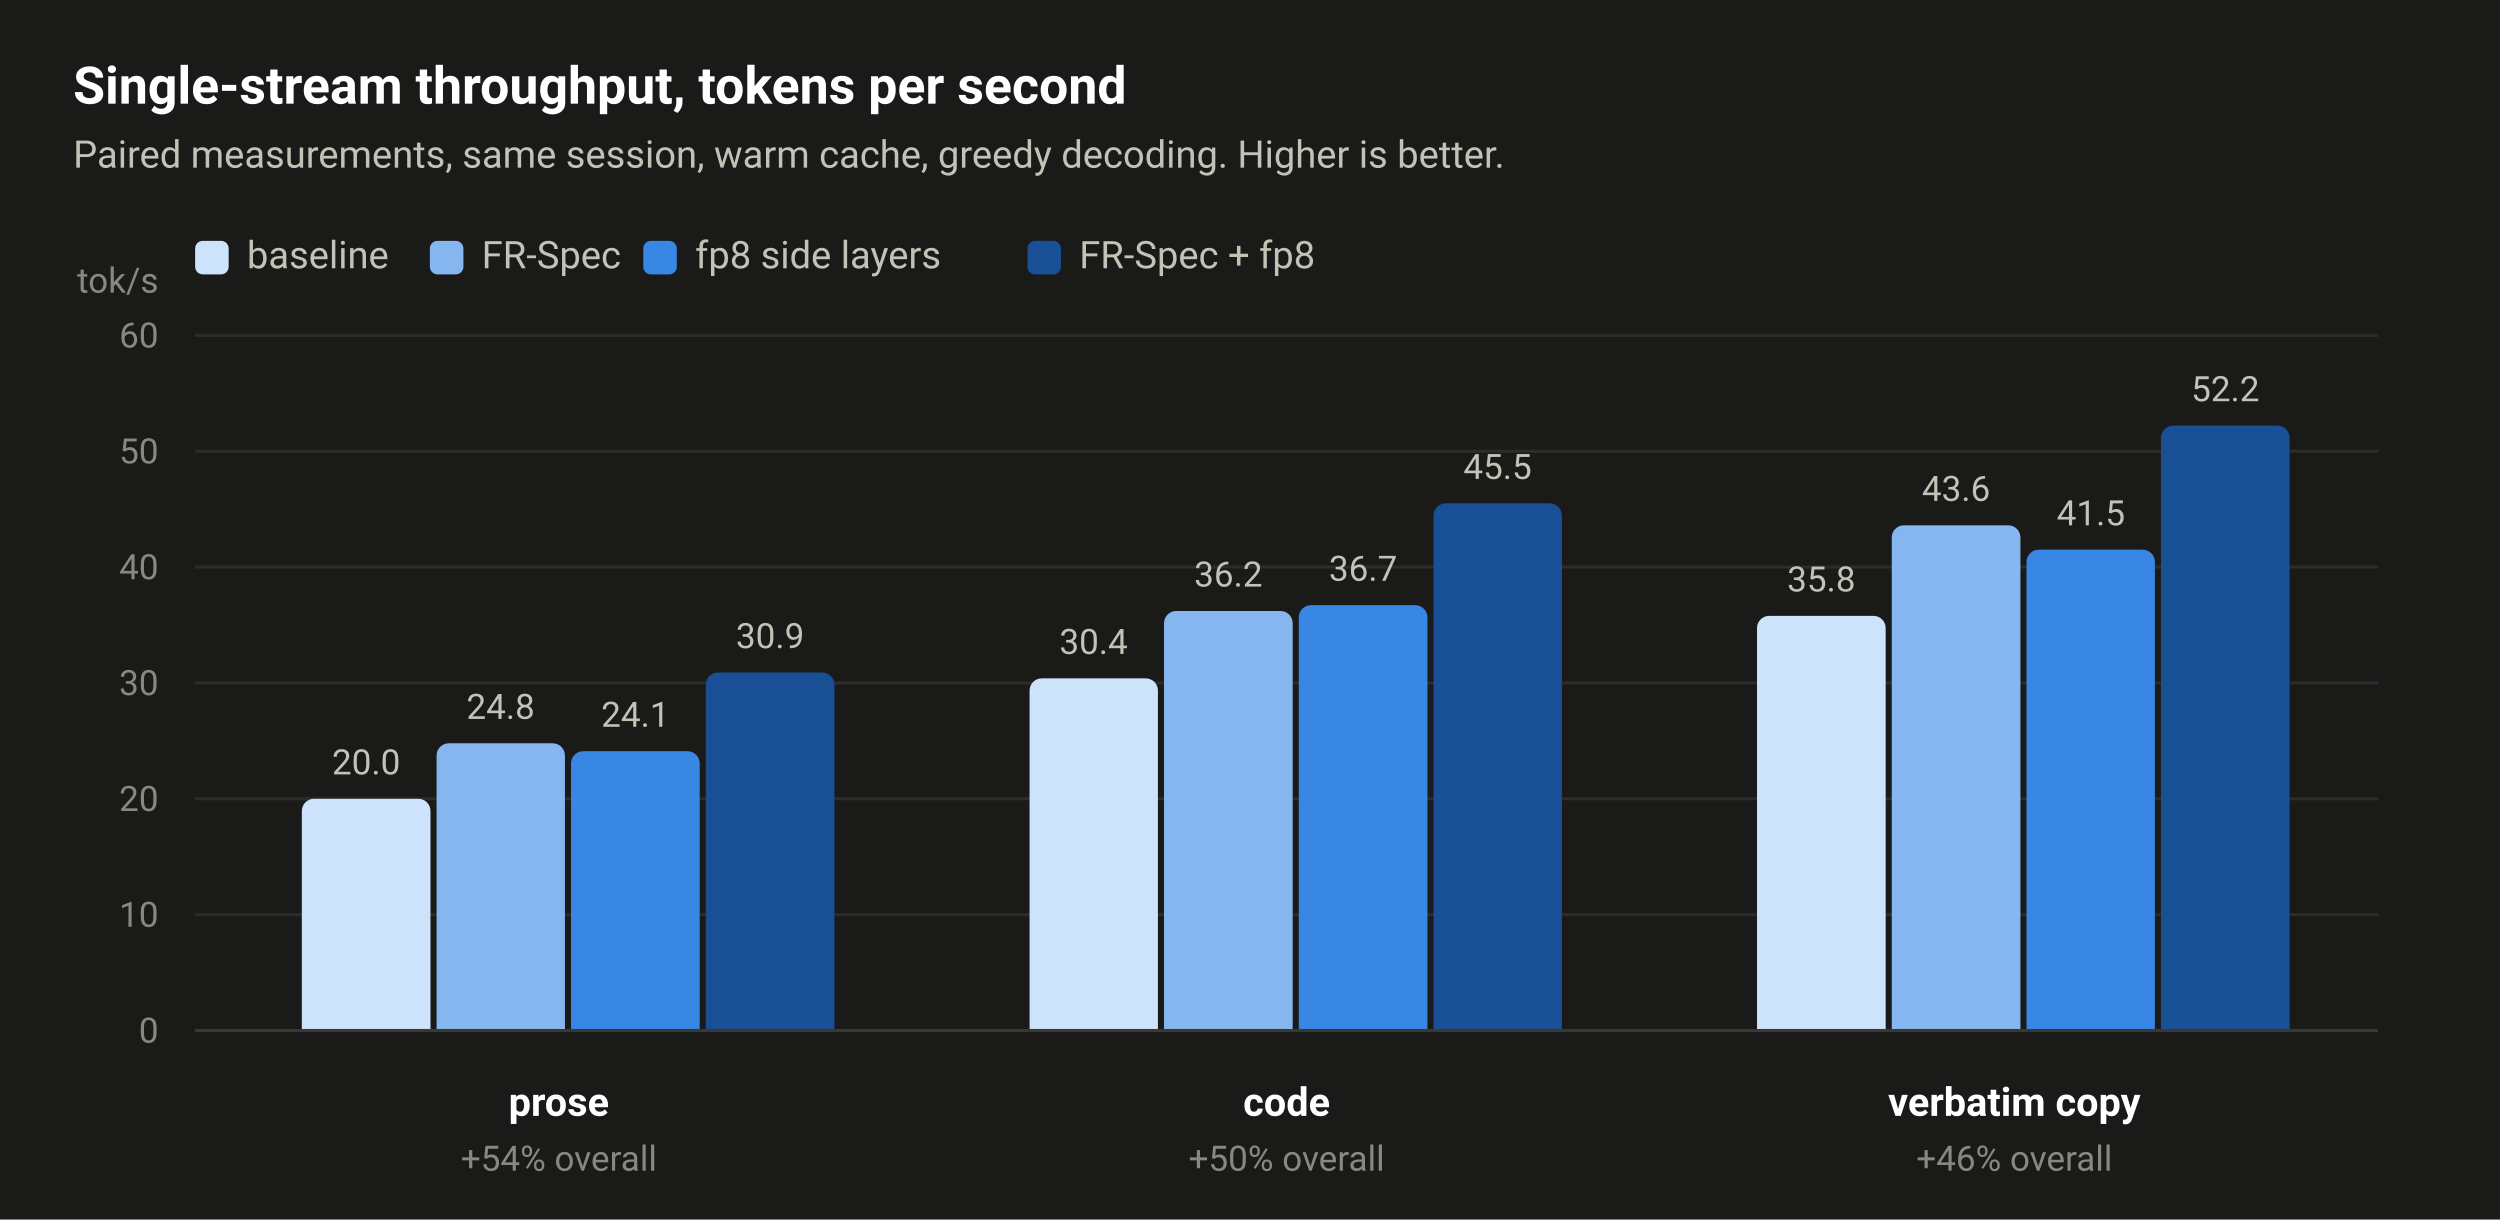
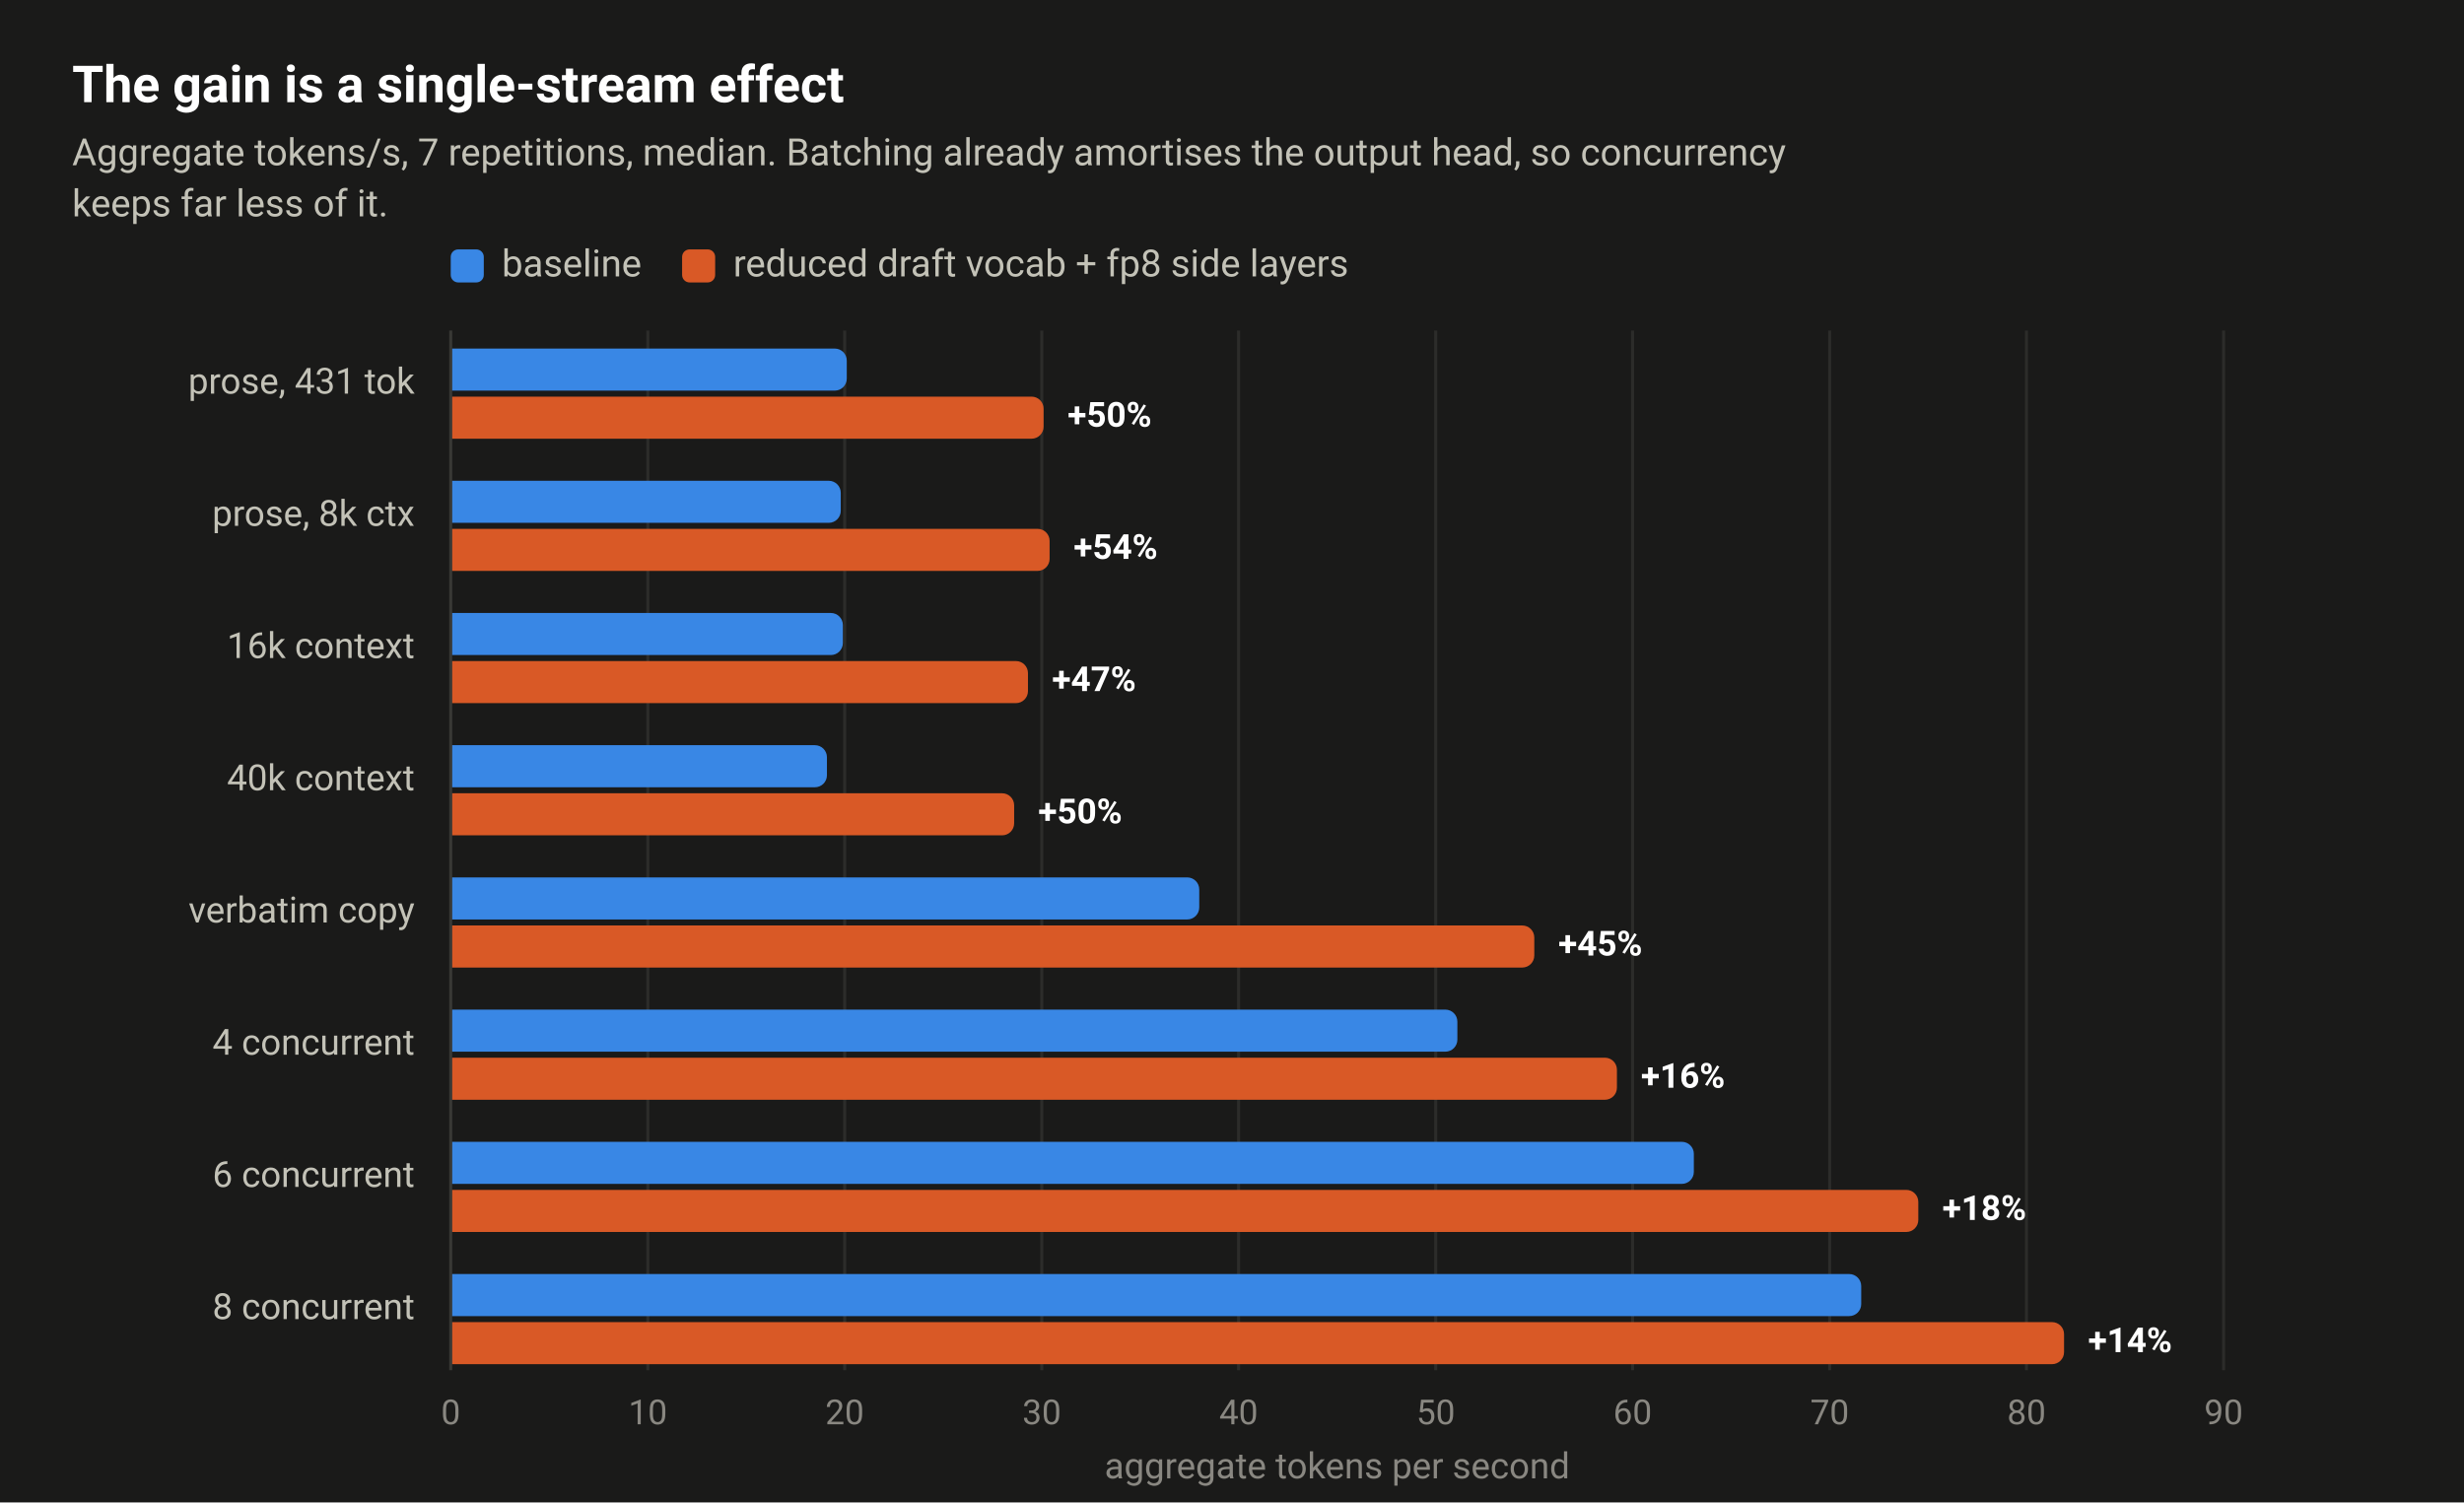
- <svg xmlns="http://www.w3.org/2000/svg" viewBox="0 0 820 400" width="820" height="400" role="img" aria-label="Single-stream throughput by configuration" font-family="ui-sans-serif,-apple-system,BlinkMacSystemFont,'Segoe UI',Roboto,'Helvetica Neue',Arial,sans-serif">
-   <rect width="820" height="400" fill="#1a1a19" />
-   <text x="24.0" y="34.0" fill="#ffffff" font-size="17" text-anchor="start" font-weight="600">Single-stream throughput, tokens per second</text>
-   <text x="24.0" y="55.0" fill="#c3c2b7" font-size="12.5" text-anchor="start" font-weight="400">Paired measurements, same session, warm cache, greedy decoding. Higher is better.</text>
-   <rect x="64.0" y="79.0" width="11" height="11" rx="2.5" fill="#cde2fb" />
-   <text x="81.0" y="88.0" fill="#c3c2b7" font-size="12.5" text-anchor="start" font-weight="400">baseline</text>
-   <rect x="141.0" y="79.0" width="11" height="11" rx="2.5" fill="#86b6ef" />
-   <text x="158.0" y="88.0" fill="#c3c2b7" font-size="12.5" text-anchor="start" font-weight="400">FR-Spec</text>
-   <rect x="211.0" y="79.0" width="11" height="11" rx="2.5" fill="#3987e5" />
-   <text x="228.0" y="88.0" fill="#c3c2b7" font-size="12.5" text-anchor="start" font-weight="400">fp8 side layers</text>
-   <rect x="337.0" y="79.0" width="11" height="11" rx="2.5" fill="#184f95" />
-   <text x="354.0" y="88.0" fill="#c3c2b7" font-size="12.5" text-anchor="start" font-weight="400">FR-Spec + fp8</text>
-   <line x1="64.0" y1="338.0" x2="780.0" y2="338.0" stroke="#2c2c2a" stroke-width="1" />
-   <text x="52.0" y="342.0" fill="#898781" font-size="11.5" text-anchor="end" font-weight="400">0</text>
-   <line x1="64.0" y1="300.0" x2="780.0" y2="300.0" stroke="#2c2c2a" stroke-width="1" />
-   <text x="52.0" y="304.0" fill="#898781" font-size="11.5" text-anchor="end" font-weight="400">10</text>
-   <line x1="64.0" y1="262.0" x2="780.0" y2="262.0" stroke="#2c2c2a" stroke-width="1" />
-   <text x="52.0" y="266.0" fill="#898781" font-size="11.5" text-anchor="end" font-weight="400">20</text>
-   <line x1="64.0" y1="224.0" x2="780.0" y2="224.0" stroke="#2c2c2a" stroke-width="1" />
-   <text x="52.0" y="228.0" fill="#898781" font-size="11.5" text-anchor="end" font-weight="400">30</text>
-   <line x1="64.0" y1="186.0" x2="780.0" y2="186.0" stroke="#2c2c2a" stroke-width="1" />
-   <text x="52.0" y="190.0" fill="#898781" font-size="11.5" text-anchor="end" font-weight="400">40</text>
-   <line x1="64.0" y1="148.0" x2="780.0" y2="148.0" stroke="#2c2c2a" stroke-width="1" />
-   <text x="52.0" y="152.0" fill="#898781" font-size="11.5" text-anchor="end" font-weight="400">50</text>
-   <line x1="64.0" y1="110.0" x2="780.0" y2="110.0" stroke="#2c2c2a" stroke-width="1" />
-   <text x="52.0" y="114.0" fill="#898781" font-size="11.5" text-anchor="end" font-weight="400">60</text>
-   <path d="M99.0,338.0 V266.0 a4,4 0 0 1 4,-4 H137.2 a4,4 0 0 1 4,4 V338.0 Z" fill="#cde2fb" />
-   <text x="120.1" y="254.0" fill="#c3c2b7" font-size="11.5" text-anchor="middle" font-weight="400">20.0</text>
-   <path d="M143.2,338.0 V247.8 a4,4 0 0 1 4,-4 H181.3 a4,4 0 0 1 4,4 V338.0 Z" fill="#86b6ef" />
-   <text x="164.2" y="235.8" fill="#c3c2b7" font-size="11.5" text-anchor="middle" font-weight="400">24.8</text>
-   <path d="M187.3,338.0 V250.4 a4,4 0 0 1 4,-4 H225.5 a4,4 0 0 1 4,4 V338.0 Z" fill="#3987e5" />
-   <text x="208.4" y="238.4" fill="#c3c2b7" font-size="11.5" text-anchor="middle" font-weight="400">24.1</text>
-   <path d="M231.5,338.0 V224.6 a4,4 0 0 1 4,-4 H269.7 a4,4 0 0 1 4,4 V338.0 Z" fill="#184f95" />
-   <text x="252.6" y="212.6" fill="#c3c2b7" font-size="11.5" text-anchor="middle" font-weight="400">30.9</text>
-   <text x="183.3" y="366.0" fill="#ffffff" font-size="13" text-anchor="middle" font-weight="600">prose</text>
-   <text x="183.3" y="384.0" fill="#898781" font-size="11.5" text-anchor="middle" font-weight="400">+54% overall</text>
-   <path d="M337.7,338.0 V226.5 a4,4 0 0 1 4,-4 H375.8 a4,4 0 0 1 4,4 V338.0 Z" fill="#cde2fb" />
-   <text x="358.7" y="214.5" fill="#c3c2b7" font-size="11.5" text-anchor="middle" font-weight="400">30.4</text>
-   <path d="M381.8,338.0 V204.4 a4,4 0 0 1 4,-4 H420.0 a4,4 0 0 1 4,4 V338.0 Z" fill="#86b6ef" />
-   <text x="402.9" y="192.4" fill="#c3c2b7" font-size="11.5" text-anchor="middle" font-weight="400">36.2</text>
-   <path d="M426.0,338.0 V202.5 a4,4 0 0 1 4,-4 H464.2 a4,4 0 0 1 4,4 V338.0 Z" fill="#3987e5" />
-   <text x="447.1" y="190.5" fill="#c3c2b7" font-size="11.5" text-anchor="middle" font-weight="400">36.7</text>
-   <path d="M470.2,338.0 V169.1 a4,4 0 0 1 4,-4 H508.3 a4,4 0 0 1 4,4 V338.0 Z" fill="#184f95" />
-   <text x="491.2" y="157.1" fill="#c3c2b7" font-size="11.5" text-anchor="middle" font-weight="400">45.5</text>
-   <text x="422.0" y="366.0" fill="#ffffff" font-size="13" text-anchor="middle" font-weight="600">code</text>
-   <text x="422.0" y="384.0" fill="#898781" font-size="11.5" text-anchor="middle" font-weight="400">+50% overall</text>
-   <path d="M576.3,338.0 V206.0 a4,4 0 0 1 4,-4 H614.5 a4,4 0 0 1 4,4 V338.0 Z" fill="#cde2fb" />
-   <text x="597.4" y="194.0" fill="#c3c2b7" font-size="11.5" text-anchor="middle" font-weight="400">35.8</text>
-   <path d="M620.5,338.0 V176.3 a4,4 0 0 1 4,-4 H658.7 a4,4 0 0 1 4,4 V338.0 Z" fill="#86b6ef" />
-   <text x="641.6" y="164.3" fill="#c3c2b7" font-size="11.5" text-anchor="middle" font-weight="400">43.6</text>
-   <path d="M664.7,338.0 V184.3 a4,4 0 0 1 4,-4 H702.8 a4,4 0 0 1 4,4 V338.0 Z" fill="#3987e5" />
-   <text x="685.8" y="172.3" fill="#c3c2b7" font-size="11.5" text-anchor="middle" font-weight="400">41.5</text>
-   <path d="M708.8,338.0 V143.6 a4,4 0 0 1 4,-4 H747.0 a4,4 0 0 1 4,4 V338.0 Z" fill="#184f95" />
-   <text x="729.9" y="131.6" fill="#c3c2b7" font-size="11.5" text-anchor="middle" font-weight="400">52.2</text>
-   <text x="660.7" y="366.0" fill="#ffffff" font-size="13" text-anchor="middle" font-weight="600">verbatim copy</text>
-   <text x="660.7" y="384.0" fill="#898781" font-size="11.5" text-anchor="middle" font-weight="400">+46% overall</text>
-   <line x1="64.0" y1="338.0" x2="780.0" y2="338.0" stroke="#383835" stroke-width="1" />
-   <text x="52.0" y="96.0" fill="#898781" font-size="11.5" text-anchor="end" font-weight="400">tok/s</text>
+ <svg xmlns="http://www.w3.org/2000/svg" viewBox="0 0 820 500" width="820" height="500" role="img" aria-label="Throughput, single-stream and concurrent" font-family="ui-sans-serif,-apple-system,BlinkMacSystemFont,'Segoe UI',Roboto,'Helvetica Neue',Arial,sans-serif">
+   <rect width="820" height="500" fill="#1a1a19" />
+   <text x="24.0" y="34.0" fill="#ffffff" font-size="17" text-anchor="start" font-weight="600">The gain is a single-stream effect</text>
+   <text x="24.0" y="55.0" fill="#c3c2b7" font-size="12.5" text-anchor="start" font-weight="400">Aggregate tokens/s, 7 repetitions, median. Batching already amortises the output head, so concurrency</text>
+   <text x="24.0" y="72.0" fill="#c3c2b7" font-size="12.5" text-anchor="start" font-weight="400">keeps far less of it.</text>
+   <rect x="150.0" y="83.0" width="11" height="11" rx="2.5" fill="#3987e5" />
+   <text x="167.0" y="92.0" fill="#c3c2b7" font-size="12.5" text-anchor="start" font-weight="400">baseline</text>
+   <rect x="227.0" y="83.0" width="11" height="11" rx="2.5" fill="#d95926" />
+   <text x="244.0" y="92.0" fill="#c3c2b7" font-size="12.5" text-anchor="start" font-weight="400">reduced draft vocab + fp8 side layers</text>
+   <line x1="215.6" y1="110.0" x2="215.6" y2="456.0" stroke="#2c2c2a" stroke-width="1" />
+   <line x1="281.1" y1="110.0" x2="281.1" y2="456.0" stroke="#2c2c2a" stroke-width="1" />
+   <line x1="346.7" y1="110.0" x2="346.7" y2="456.0" stroke="#2c2c2a" stroke-width="1" />
+   <line x1="412.2" y1="110.0" x2="412.2" y2="456.0" stroke="#2c2c2a" stroke-width="1" />
+   <line x1="477.8" y1="110.0" x2="477.8" y2="456.0" stroke="#2c2c2a" stroke-width="1" />
+   <line x1="543.3" y1="110.0" x2="543.3" y2="456.0" stroke="#2c2c2a" stroke-width="1" />
+   <line x1="608.9" y1="110.0" x2="608.9" y2="456.0" stroke="#2c2c2a" stroke-width="1" />
+   <line x1="674.4" y1="110.0" x2="674.4" y2="456.0" stroke="#2c2c2a" stroke-width="1" />
+   <line x1="740.0" y1="110.0" x2="740.0" y2="456.0" stroke="#2c2c2a" stroke-width="1" />
+   <text x="138.0" y="131.0" fill="#c3c2b7" font-size="12" text-anchor="end" font-weight="400">prose, 431 tok</text>
+   <path d="M150.0,116.0 H277.8 a4,4 0 0 1 4,4 V126.0 a4,4 0 0 1 -4,4 H150.0 Z" fill="#3987e5" />
+   <path d="M150.0,132.0 H343.3 a4,4 0 0 1 4,4 V142.0 a4,4 0 0 1 -4,4 H150.0 Z" fill="#d95926" />
+   <text x="355.3" y="142.0" fill="#ffffff" font-size="11.5" text-anchor="start" font-weight="600">+50%</text>
+   <text x="138.0" y="175.0" fill="#c3c2b7" font-size="12" text-anchor="end" font-weight="400">prose, 8k ctx</text>
+   <path d="M150.0,160.0 H275.8 a4,4 0 0 1 4,4 V170.0 a4,4 0 0 1 -4,4 H150.0 Z" fill="#3987e5" />
+   <path d="M150.0,176.0 H345.3 a4,4 0 0 1 4,4 V186.0 a4,4 0 0 1 -4,4 H150.0 Z" fill="#d95926" />
+   <text x="357.3" y="186.0" fill="#ffffff" font-size="11.5" text-anchor="start" font-weight="600">+54%</text>
+   <text x="138.0" y="219.0" fill="#c3c2b7" font-size="12" text-anchor="end" font-weight="400">16k context</text>
+   <path d="M150.0,204.0 H276.5 a4,4 0 0 1 4,4 V214.0 a4,4 0 0 1 -4,4 H150.0 Z" fill="#3987e5" />
+   <path d="M150.0,220.0 H338.1 a4,4 0 0 1 4,4 V230.0 a4,4 0 0 1 -4,4 H150.0 Z" fill="#d95926" />
+   <text x="350.1" y="230.0" fill="#ffffff" font-size="11.5" text-anchor="start" font-weight="600">+47%</text>
+   <text x="138.0" y="263.0" fill="#c3c2b7" font-size="12" text-anchor="end" font-weight="400">40k context</text>
+   <path d="M150.0,248.0 H271.2 a4,4 0 0 1 4,4 V258.0 a4,4 0 0 1 -4,4 H150.0 Z" fill="#3987e5" />
+   <path d="M150.0,264.0 H333.5 a4,4 0 0 1 4,4 V274.0 a4,4 0 0 1 -4,4 H150.0 Z" fill="#d95926" />
+   <text x="345.5" y="274.0" fill="#ffffff" font-size="11.5" text-anchor="start" font-weight="600">+50%</text>
+   <text x="138.0" y="307.0" fill="#c3c2b7" font-size="12" text-anchor="end" font-weight="400">verbatim copy</text>
+   <path d="M150.0,292.0 H395.1 a4,4 0 0 1 4,4 V302.0 a4,4 0 0 1 -4,4 H150.0 Z" fill="#3987e5" />
+   <path d="M150.0,308.0 H506.6 a4,4 0 0 1 4,4 V318.0 a4,4 0 0 1 -4,4 H150.0 Z" fill="#d95926" />
+   <text x="518.6" y="318.0" fill="#ffffff" font-size="11.5" text-anchor="start" font-weight="600">+45%</text>
+   <text x="138.0" y="351.0" fill="#c3c2b7" font-size="12" text-anchor="end" font-weight="400">4 concurrent</text>
+   <path d="M150.0,336.0 H481.0 a4,4 0 0 1 4,4 V346.0 a4,4 0 0 1 -4,4 H150.0 Z" fill="#3987e5" />
+   <path d="M150.0,352.0 H534.1 a4,4 0 0 1 4,4 V362.0 a4,4 0 0 1 -4,4 H150.0 Z" fill="#d95926" />
+   <text x="546.1" y="362.0" fill="#ffffff" font-size="11.5" text-anchor="start" font-weight="600">+16%</text>
+   <text x="138.0" y="395.0" fill="#c3c2b7" font-size="12" text-anchor="end" font-weight="400">6 concurrent</text>
+   <path d="M150.0,380.0 H559.7 a4,4 0 0 1 4,4 V390.0 a4,4 0 0 1 -4,4 H150.0 Z" fill="#3987e5" />
+   <path d="M150.0,396.0 H634.4 a4,4 0 0 1 4,4 V406.0 a4,4 0 0 1 -4,4 H150.0 Z" fill="#d95926" />
+   <text x="646.4" y="406.0" fill="#ffffff" font-size="11.5" text-anchor="start" font-weight="600">+18%</text>
+   <text x="138.0" y="439.0" fill="#c3c2b7" font-size="12" text-anchor="end" font-weight="400">8 concurrent</text>
+   <path d="M150.0,424.0 H615.4 a4,4 0 0 1 4,4 V434.0 a4,4 0 0 1 -4,4 H150.0 Z" fill="#3987e5" />
+   <path d="M150.0,440.0 H682.9 a4,4 0 0 1 4,4 V450.0 a4,4 0 0 1 -4,4 H150.0 Z" fill="#d95926" />
+   <text x="694.9" y="450.0" fill="#ffffff" font-size="11.5" text-anchor="start" font-weight="600">+14%</text>
+   <line x1="150" y1="110.0" x2="150" y2="456.0" stroke="#383835" stroke-width="1" />
+   <text x="150.0" y="474.0" fill="#898781" font-size="11.5" text-anchor="middle" font-weight="400">0</text>
+   <text x="215.6" y="474.0" fill="#898781" font-size="11.5" text-anchor="middle" font-weight="400">10</text>
+   <text x="281.1" y="474.0" fill="#898781" font-size="11.5" text-anchor="middle" font-weight="400">20</text>
+   <text x="346.7" y="474.0" fill="#898781" font-size="11.5" text-anchor="middle" font-weight="400">30</text>
+   <text x="412.2" y="474.0" fill="#898781" font-size="11.5" text-anchor="middle" font-weight="400">40</text>
+   <text x="477.8" y="474.0" fill="#898781" font-size="11.5" text-anchor="middle" font-weight="400">50</text>
+   <text x="543.3" y="474.0" fill="#898781" font-size="11.5" text-anchor="middle" font-weight="400">60</text>
+   <text x="608.9" y="474.0" fill="#898781" font-size="11.5" text-anchor="middle" font-weight="400">70</text>
+   <text x="674.4" y="474.0" fill="#898781" font-size="11.5" text-anchor="middle" font-weight="400">80</text>
+   <text x="740.0" y="474.0" fill="#898781" font-size="11.5" text-anchor="middle" font-weight="400">90</text>
+   <text x="445.0" y="492.0" fill="#898781" font-size="12" text-anchor="middle" font-weight="400">aggregate tokens per second</text>
</svg>
